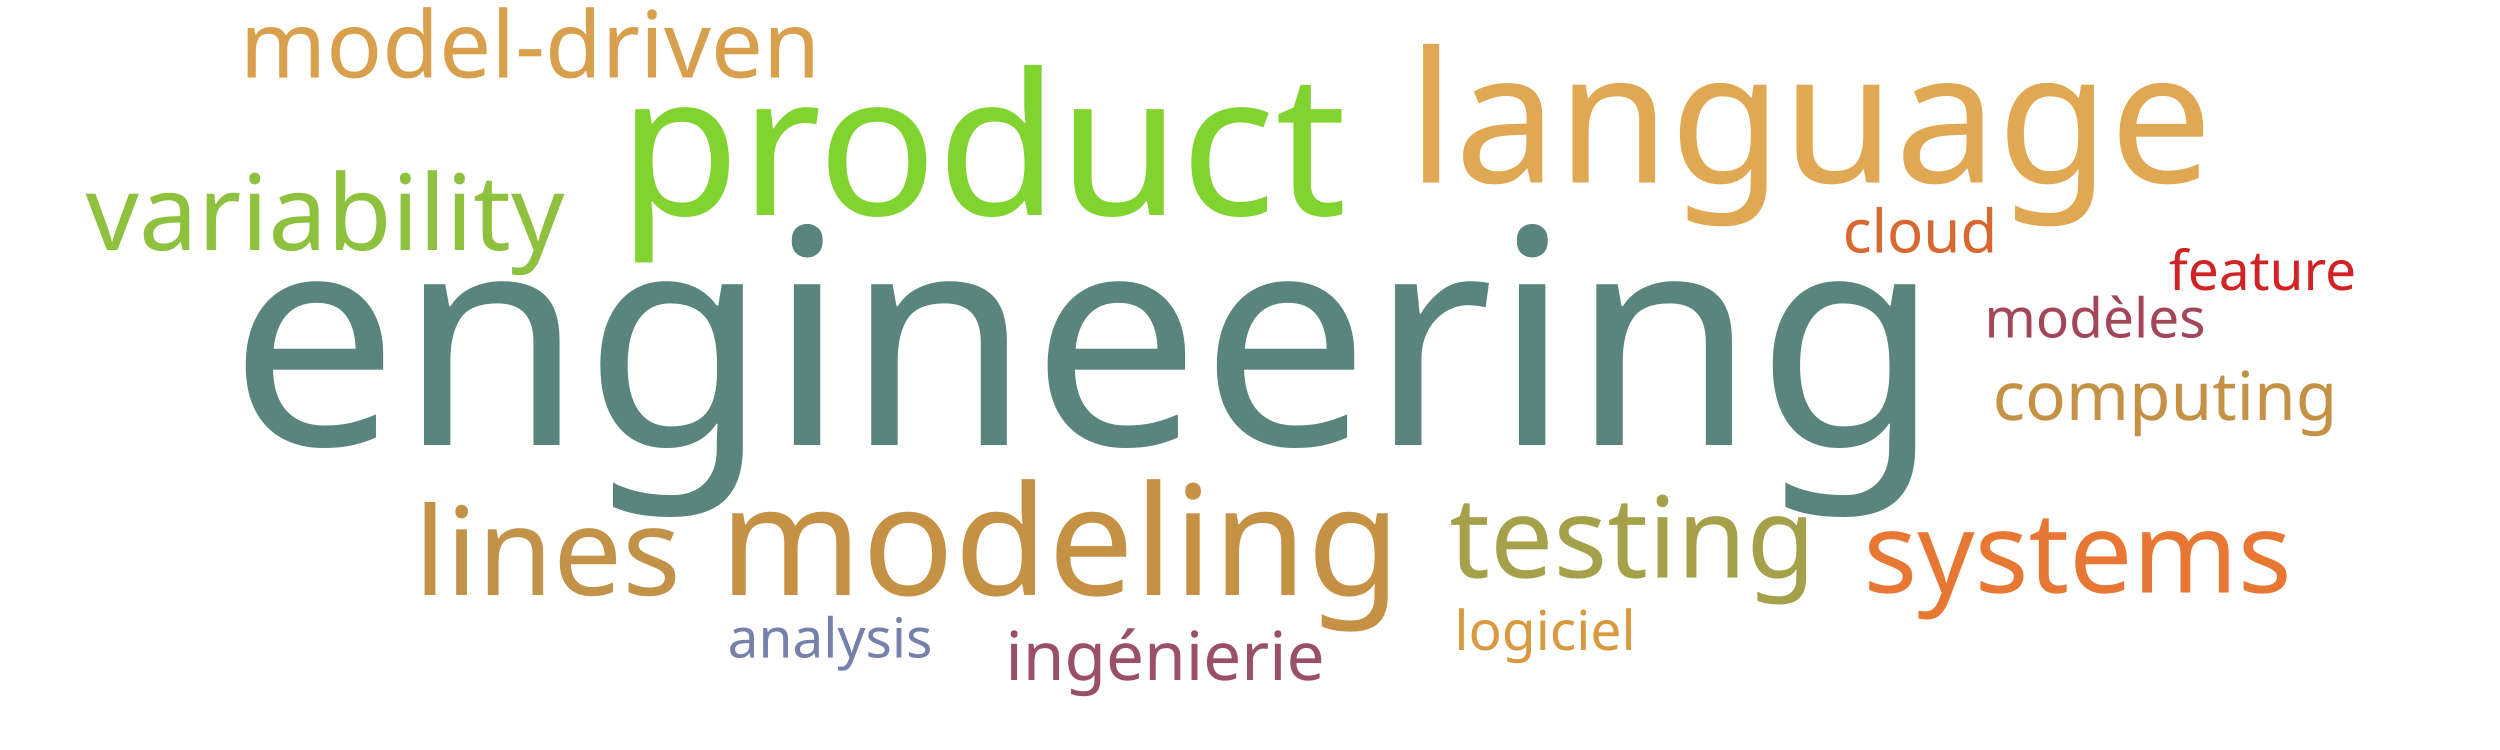
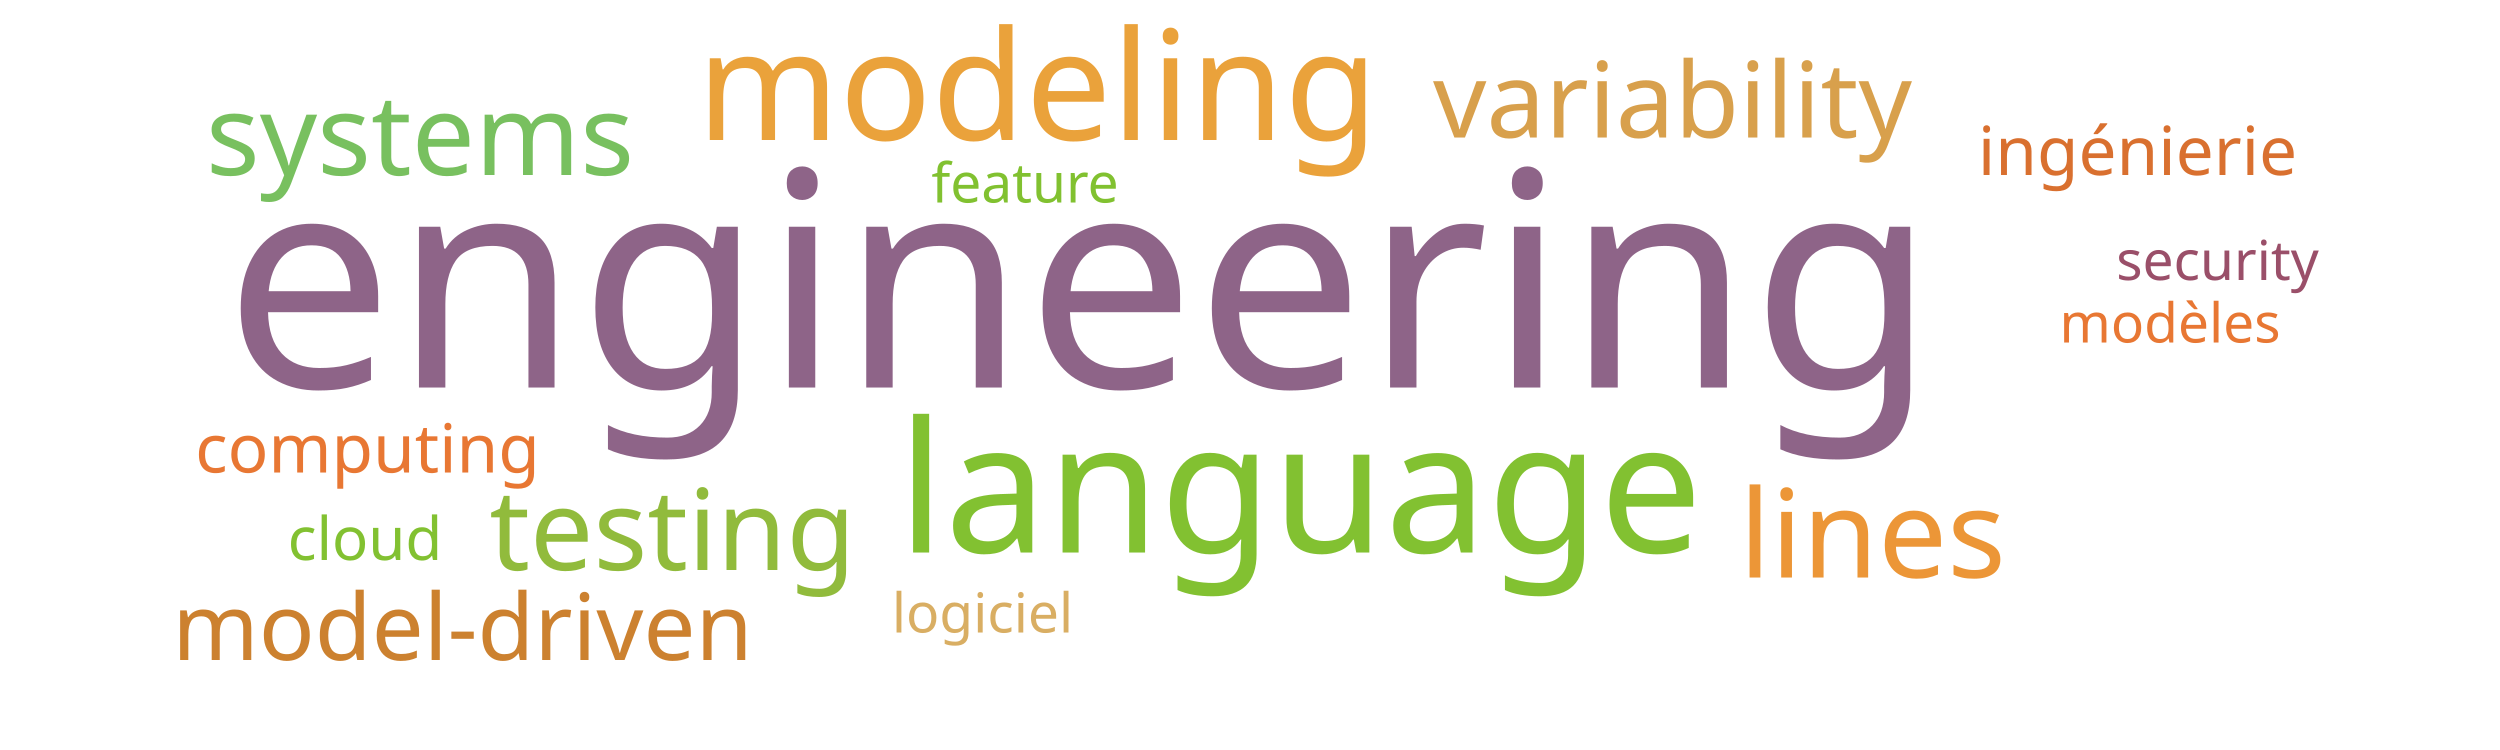
<svg xmlns="http://www.w3.org/2000/svg" width="1000" height="300">
  <g transform="translate(500, 150)">
-     <text text-anchor="middle" style="font-family: Impact; font-size: 120px; fill: #5a847e" transform="translate(-66,28)rotate(0)">engineering</text>
-     <text text-anchor="middle" style="font-family: Impact; font-size: 79px; fill: #81d32f" transform="translate(-107,-64)rotate(0)">product</text>
-     <text text-anchor="middle" style="font-family: Impact; font-size: 73px; fill: #e0a852" transform="translate(224,-77)rotate(0)">language</text>
-     <text text-anchor="middle" style="font-family: Impact; font-size: 61px; fill: #c59145" transform="translate(-76,88)rotate(0)">modeling</text>
-     <text text-anchor="middle" style="font-family: Impact; font-size: 49px; fill: #c39249" transform="translate(-281,88)rotate(0)">lines</text>
-     <text text-anchor="middle" style="font-family: Impact; font-size: 45px; fill: #a5a14a" transform="translate(153,81)rotate(0)">testing</text>
-     <text text-anchor="middle" style="font-family: Impact; font-size: 45px; fill: #e87733" transform="translate(331,87)rotate(0)">systems</text>
-     <text text-anchor="middle" style="font-family: Impact; font-size: 42px; fill: #8ec23e" transform="translate(-370,-50)rotate(0)">variability</text>
-     <text text-anchor="middle" style="font-family: Impact; font-size: 37px; fill: #d8a04c" transform="translate(-288,-119)rotate(0)">model-driven</text>
-     <text text-anchor="middle" style="font-family: Impact; font-size: 27px; fill: #9a4f69" transform="translate(-34,122)rotate(0)">ingénierie</text>
-     <text text-anchor="middle" style="font-family: Impact; font-size: 27px; fill: #c59145" transform="translate(366,18)rotate(0)">computing</text>
-     <text text-anchor="middle" style="font-family: Impact; font-size: 24px; fill: #d8682f" transform="translate(268,-49)rotate(0)">cloud</text>
-     <text text-anchor="middle" style="font-family: Impact; font-size: 22px; fill: #a4465a" transform="translate(338,-15)rotate(0)">modèles</text>
-     <text text-anchor="middle" style="font-family: Impact; font-size: 22px; fill: #d89940" transform="translate(118,110)rotate(0)">logiciel</text>
-     <text text-anchor="middle" style="font-family: Impact; font-size: 22px; fill: #d12323" transform="translate(405,-34)rotate(0)">feature</text>
-     <text text-anchor="middle" style="font-family: Impact; font-size: 22px; fill: #7581ab" transform="translate(-168,113)rotate(0)">analysis</text>
+     <text text-anchor="middle" style="font-family: Impact; font-size: 120px; fill: #8e6488" transform="translate(-68,5)rotate(0)">engineering</text>
+     <text text-anchor="middle" style="font-family: Impact; font-size: 73px; fill: #82c131" transform="translate(20,71)rotate(0)">language</text>
+     <text text-anchor="middle" style="font-family: Impact; font-size: 61px; fill: #eaa23b" transform="translate(-85,-94)rotate(0)">modeling</text>
+     <text text-anchor="middle" style="font-family: Impact; font-size: 49px; fill: #ec9637" transform="translate(249,81)rotate(0)">lines</text>
+     <text text-anchor="middle" style="font-family: Impact; font-size: 45px; fill: #91bb3c" transform="translate(-231,78)rotate(0)">testing</text>
+     <text text-anchor="middle" style="font-family: Impact; font-size: 45px; fill: #78c05f" transform="translate(-332,-80)rotate(0)">systems</text>
+     <text text-anchor="middle" style="font-family: Impact; font-size: 42px; fill: #d8a04c" transform="translate(169,-95)rotate(0)">variability</text>
+     <text text-anchor="middle" style="font-family: Impact; font-size: 37px; fill: #cc812f" transform="translate(-315,114)rotate(0)">model-driven</text>
+     <text text-anchor="middle" style="font-family: Impact; font-size: 27px; fill: #d9702f" transform="translate(355,-80)rotate(0)">ingénierie</text>
+     <text text-anchor="middle" style="font-family: Impact; font-size: 27px; fill: #e87733" transform="translate(-353,39)rotate(0)">computing</text>
+     <text text-anchor="middle" style="font-family: Impact; font-size: 24px; fill: #82c131" transform="translate(-354,74)rotate(0)">cloud</text>
+     <text text-anchor="middle" style="font-family: Impact; font-size: 22px; fill: #e87733" transform="translate(368,-13)rotate(0)">modèles</text>
+     <text text-anchor="middle" style="font-family: Impact; font-size: 22px; fill: #d9ae63" transform="translate(-107,103)rotate(0)">logiciel</text>
+     <text text-anchor="middle" style="font-family: Impact; font-size: 22px; fill: #81c130" transform="translate(-90,-69)rotate(0)">feature</text>
+     <text text-anchor="middle" style="font-family: Impact; font-size: 22px; fill: #9a4f69" transform="translate(387,-38)rotate(0)">security</text>
  </g>
</svg>
